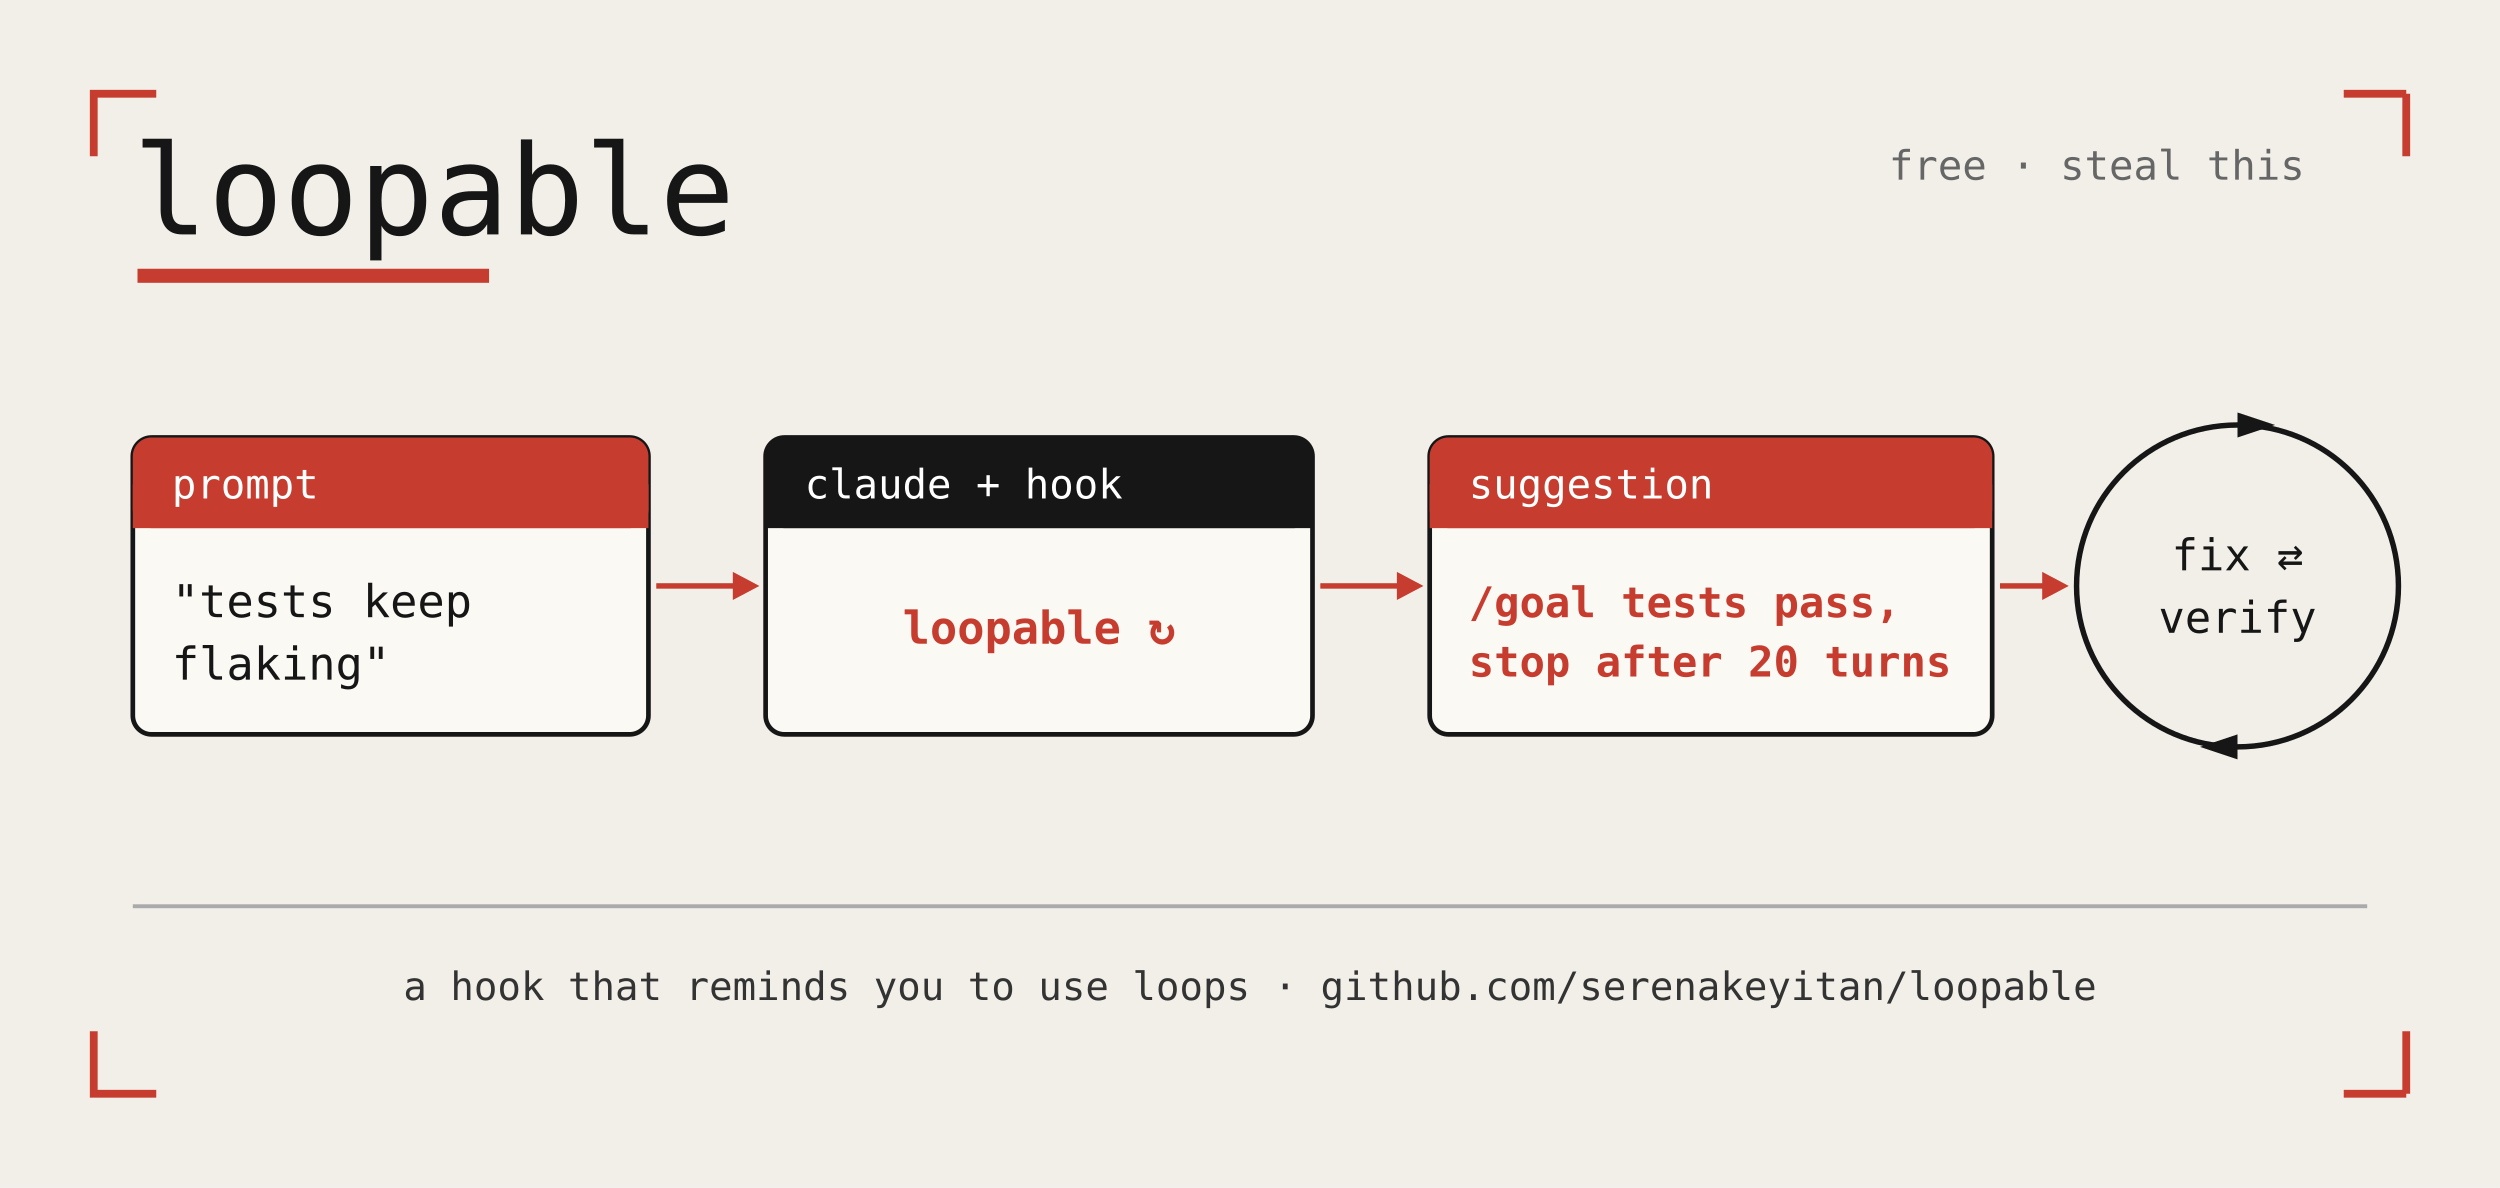
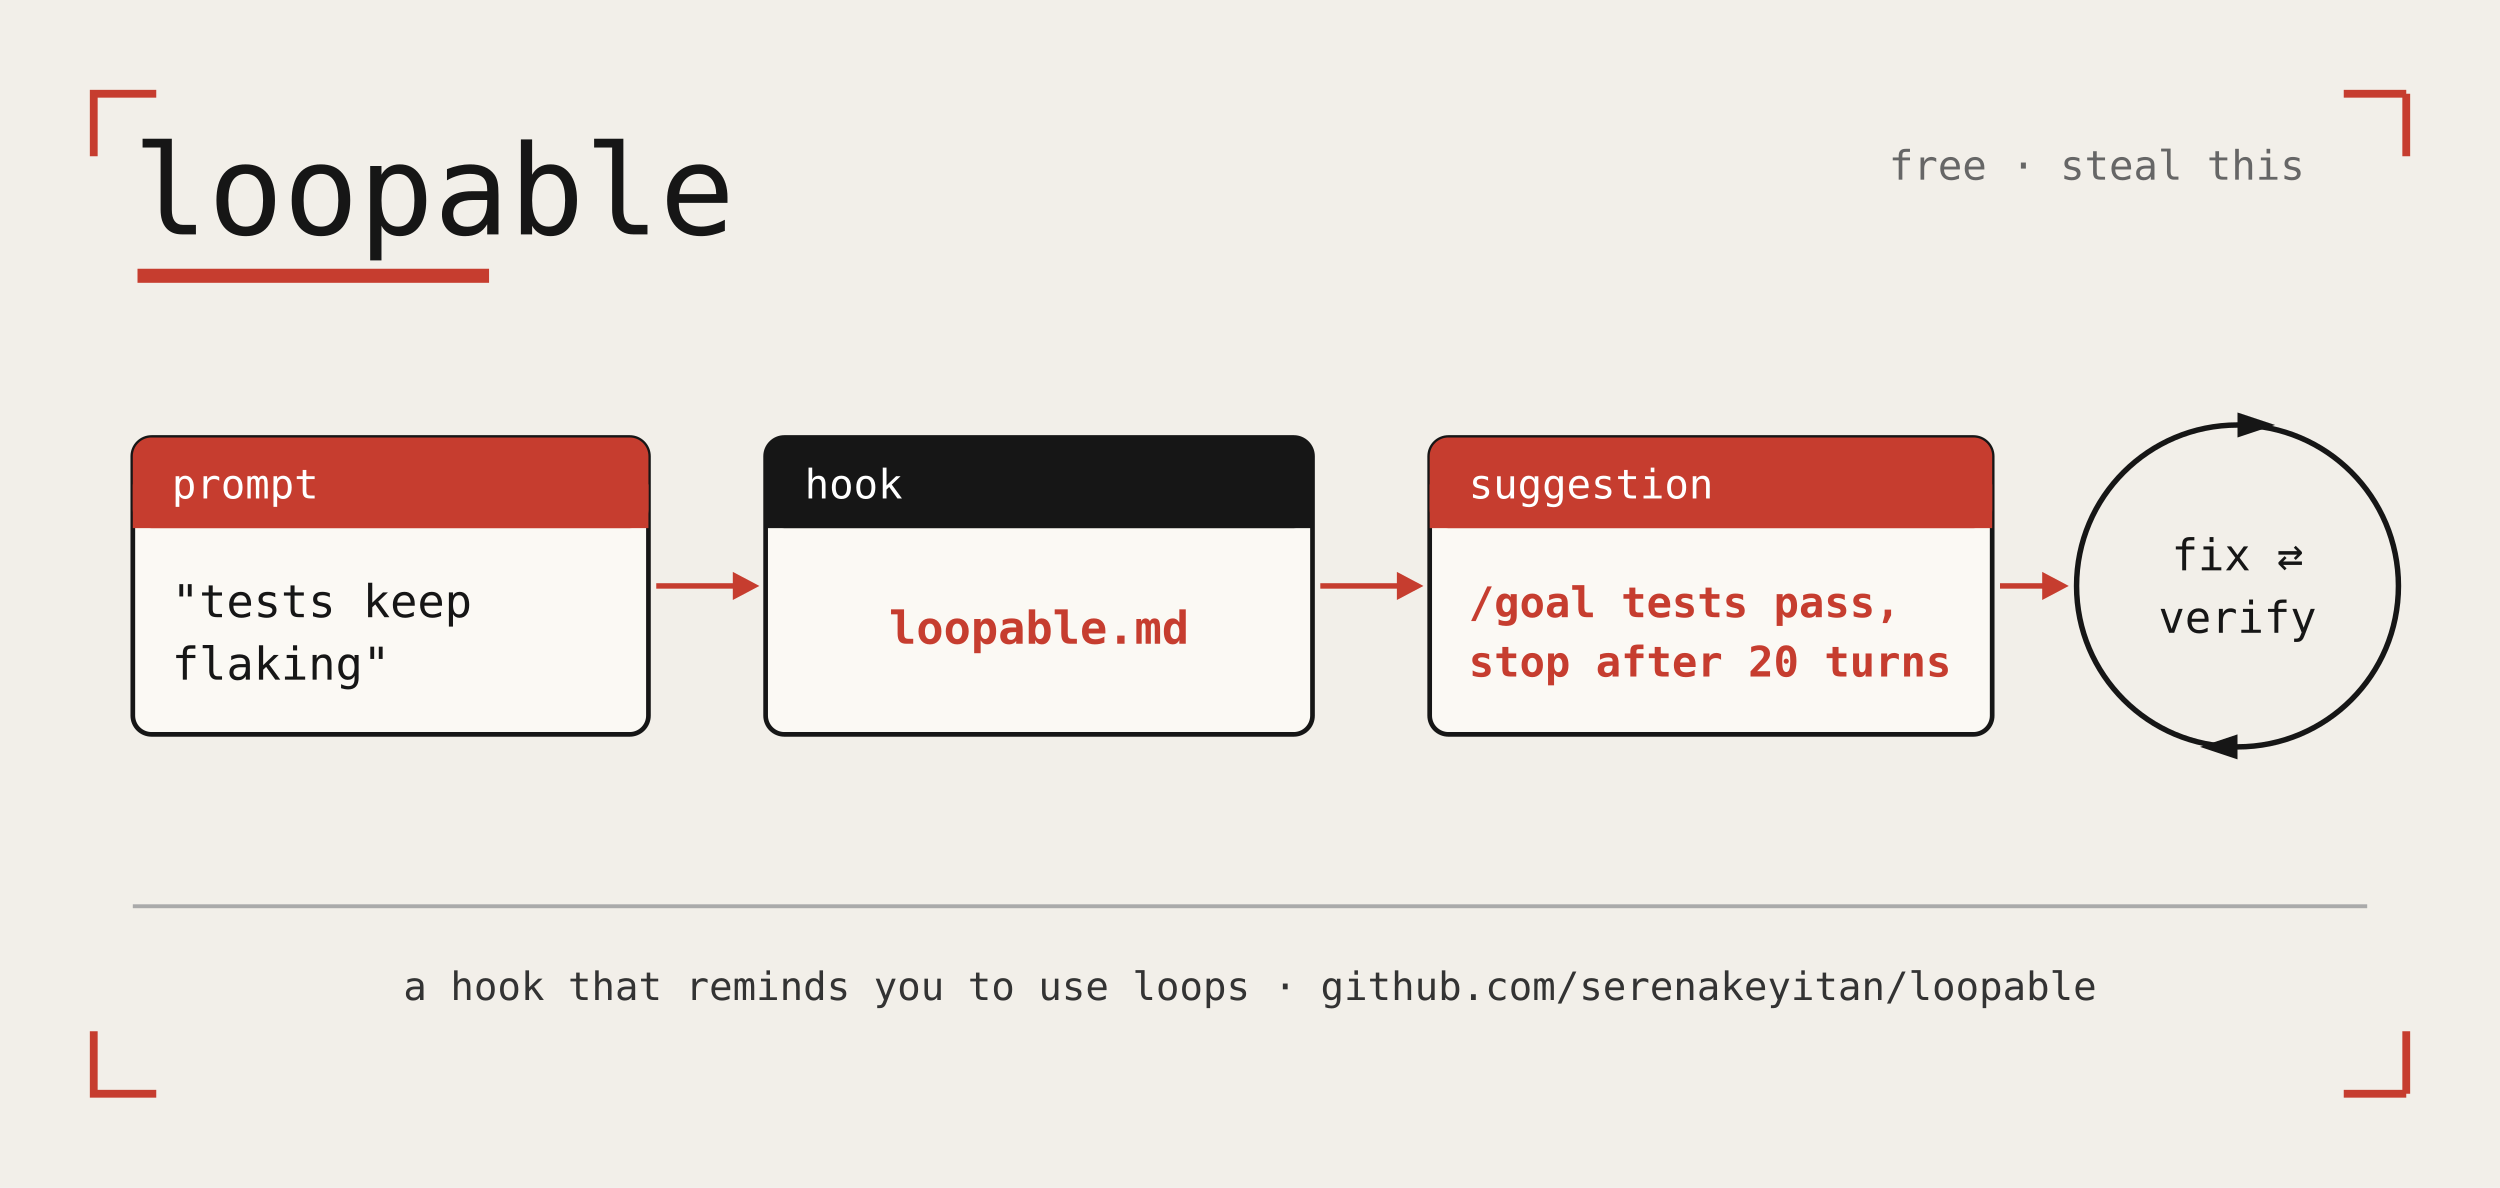
<svg xmlns="http://www.w3.org/2000/svg" viewBox="0 0 1600 760" font-family="ui-monospace, 'SF Mono', Menlo, monospace">
  <rect x="0" y="0" width="1600" height="760" fill="#f2efe9" />
  <path d="M60 100 v-40 h40" fill="none" stroke="#c63d2f" stroke-width="5" />
  <path d="M1540 60 h-40 M1540 60 v40" fill="none" stroke="#c63d2f" stroke-width="5" />
  <path d="M60 660 v40 h40" fill="none" stroke="#c63d2f" stroke-width="5" />
  <path d="M1540 700 h-40 M1540 700 v-40" fill="none" stroke="#c63d2f" stroke-width="5" />
  <text x="85" y="150" font-size="80" fill="#161616">loopable</text>
  <rect x="88" y="172" width="225" height="9" fill="#c63d2f" />
  <text x="1475" y="115" font-size="26" fill="#666" text-anchor="end">free · steal this</text>
  <rect x="85" y="280" width="330" height="190" rx="12" fill="#fbf9f4" stroke="#161616" stroke-width="3" />
  <rect x="85" y="280" width="330" height="58" rx="12" fill="#c63d2f" />
  <rect x="85" y="310" width="330" height="28" fill="#c63d2f" />
  <text x="110" y="319" font-size="26" fill="#fff">prompt</text>
  <text x="110" y="395" font-size="29" fill="#161616">"tests keep</text>
  <text x="110" y="435" font-size="29" fill="#161616"> flaking"</text>
  <line x1="420" y1="375" x2="478" y2="375" stroke="#c63d2f" stroke-width="3.5" />
  <path d="M486 375 l-17 -9 v18 z" fill="#c63d2f" />
  <rect x="490" y="280" width="350" height="190" rx="12" fill="#fbf9f4" stroke="#161616" stroke-width="3" />
  <rect x="490" y="280" width="350" height="58" rx="12" fill="#161616" />
  <rect x="490" y="310" width="350" height="28" fill="#161616" />
-   <text x="515" y="319" font-size="26" fill="#fff">claude + hook</text>
-   <text x="665" y="412" font-size="29" fill="#c63d2f" font-weight="bold" text-anchor="middle">loopable ↻</text>
+   <text x="515" y="319" font-size="26" fill="#fff">hook</text>
+   <text x="665" y="412" font-size="29" fill="#c63d2f" font-weight="bold" text-anchor="middle">loopable.md</text>
  <line x1="845" y1="375" x2="903" y2="375" stroke="#c63d2f" stroke-width="3.5" />
  <path d="M911 375 l-17 -9 v18 z" fill="#c63d2f" />
  <rect x="915" y="280" width="360" height="190" rx="12" fill="#fbf9f4" stroke="#161616" stroke-width="3" />
  <rect x="915" y="280" width="360" height="58" rx="12" fill="#c63d2f" />
  <rect x="915" y="310" width="360" height="28" fill="#c63d2f" />
  <text x="940" y="319" font-size="26" fill="#fff">suggestion</text>
  <text x="940" y="395" font-size="27" font-weight="bold" fill="#c63d2f">/goal tests pass,</text>
  <text x="940" y="433" font-size="27" font-weight="bold" fill="#c63d2f">stop after 20 turns</text>
  <line x1="1280" y1="375" x2="1316" y2="375" stroke="#c63d2f" stroke-width="3.5" />
  <path d="M1324 375 l-17 -9 v18 z" fill="#c63d2f" />
  <circle cx="1432" cy="375" r="103" fill="none" stroke="#161616" stroke-width="3.5" />
  <polygon points="1432,264 1456,272 1432,280" fill="#161616" />
  <polygon points="1432,470 1408,478 1432,486" fill="#161616" />
  <text x="1432" y="365" font-size="28" fill="#161616" text-anchor="middle">fix ⇄</text>
  <text x="1432" y="405" font-size="28" fill="#161616" text-anchor="middle">verify</text>
  <line x1="85" y1="580" x2="1515" y2="580" stroke="#aaa" stroke-width="2.5" />
  <text x="800" y="640" font-size="25" fill="#333" text-anchor="middle">a hook that reminds you to use loops · github.com/serenakeyitan/loopable</text>
</svg>
